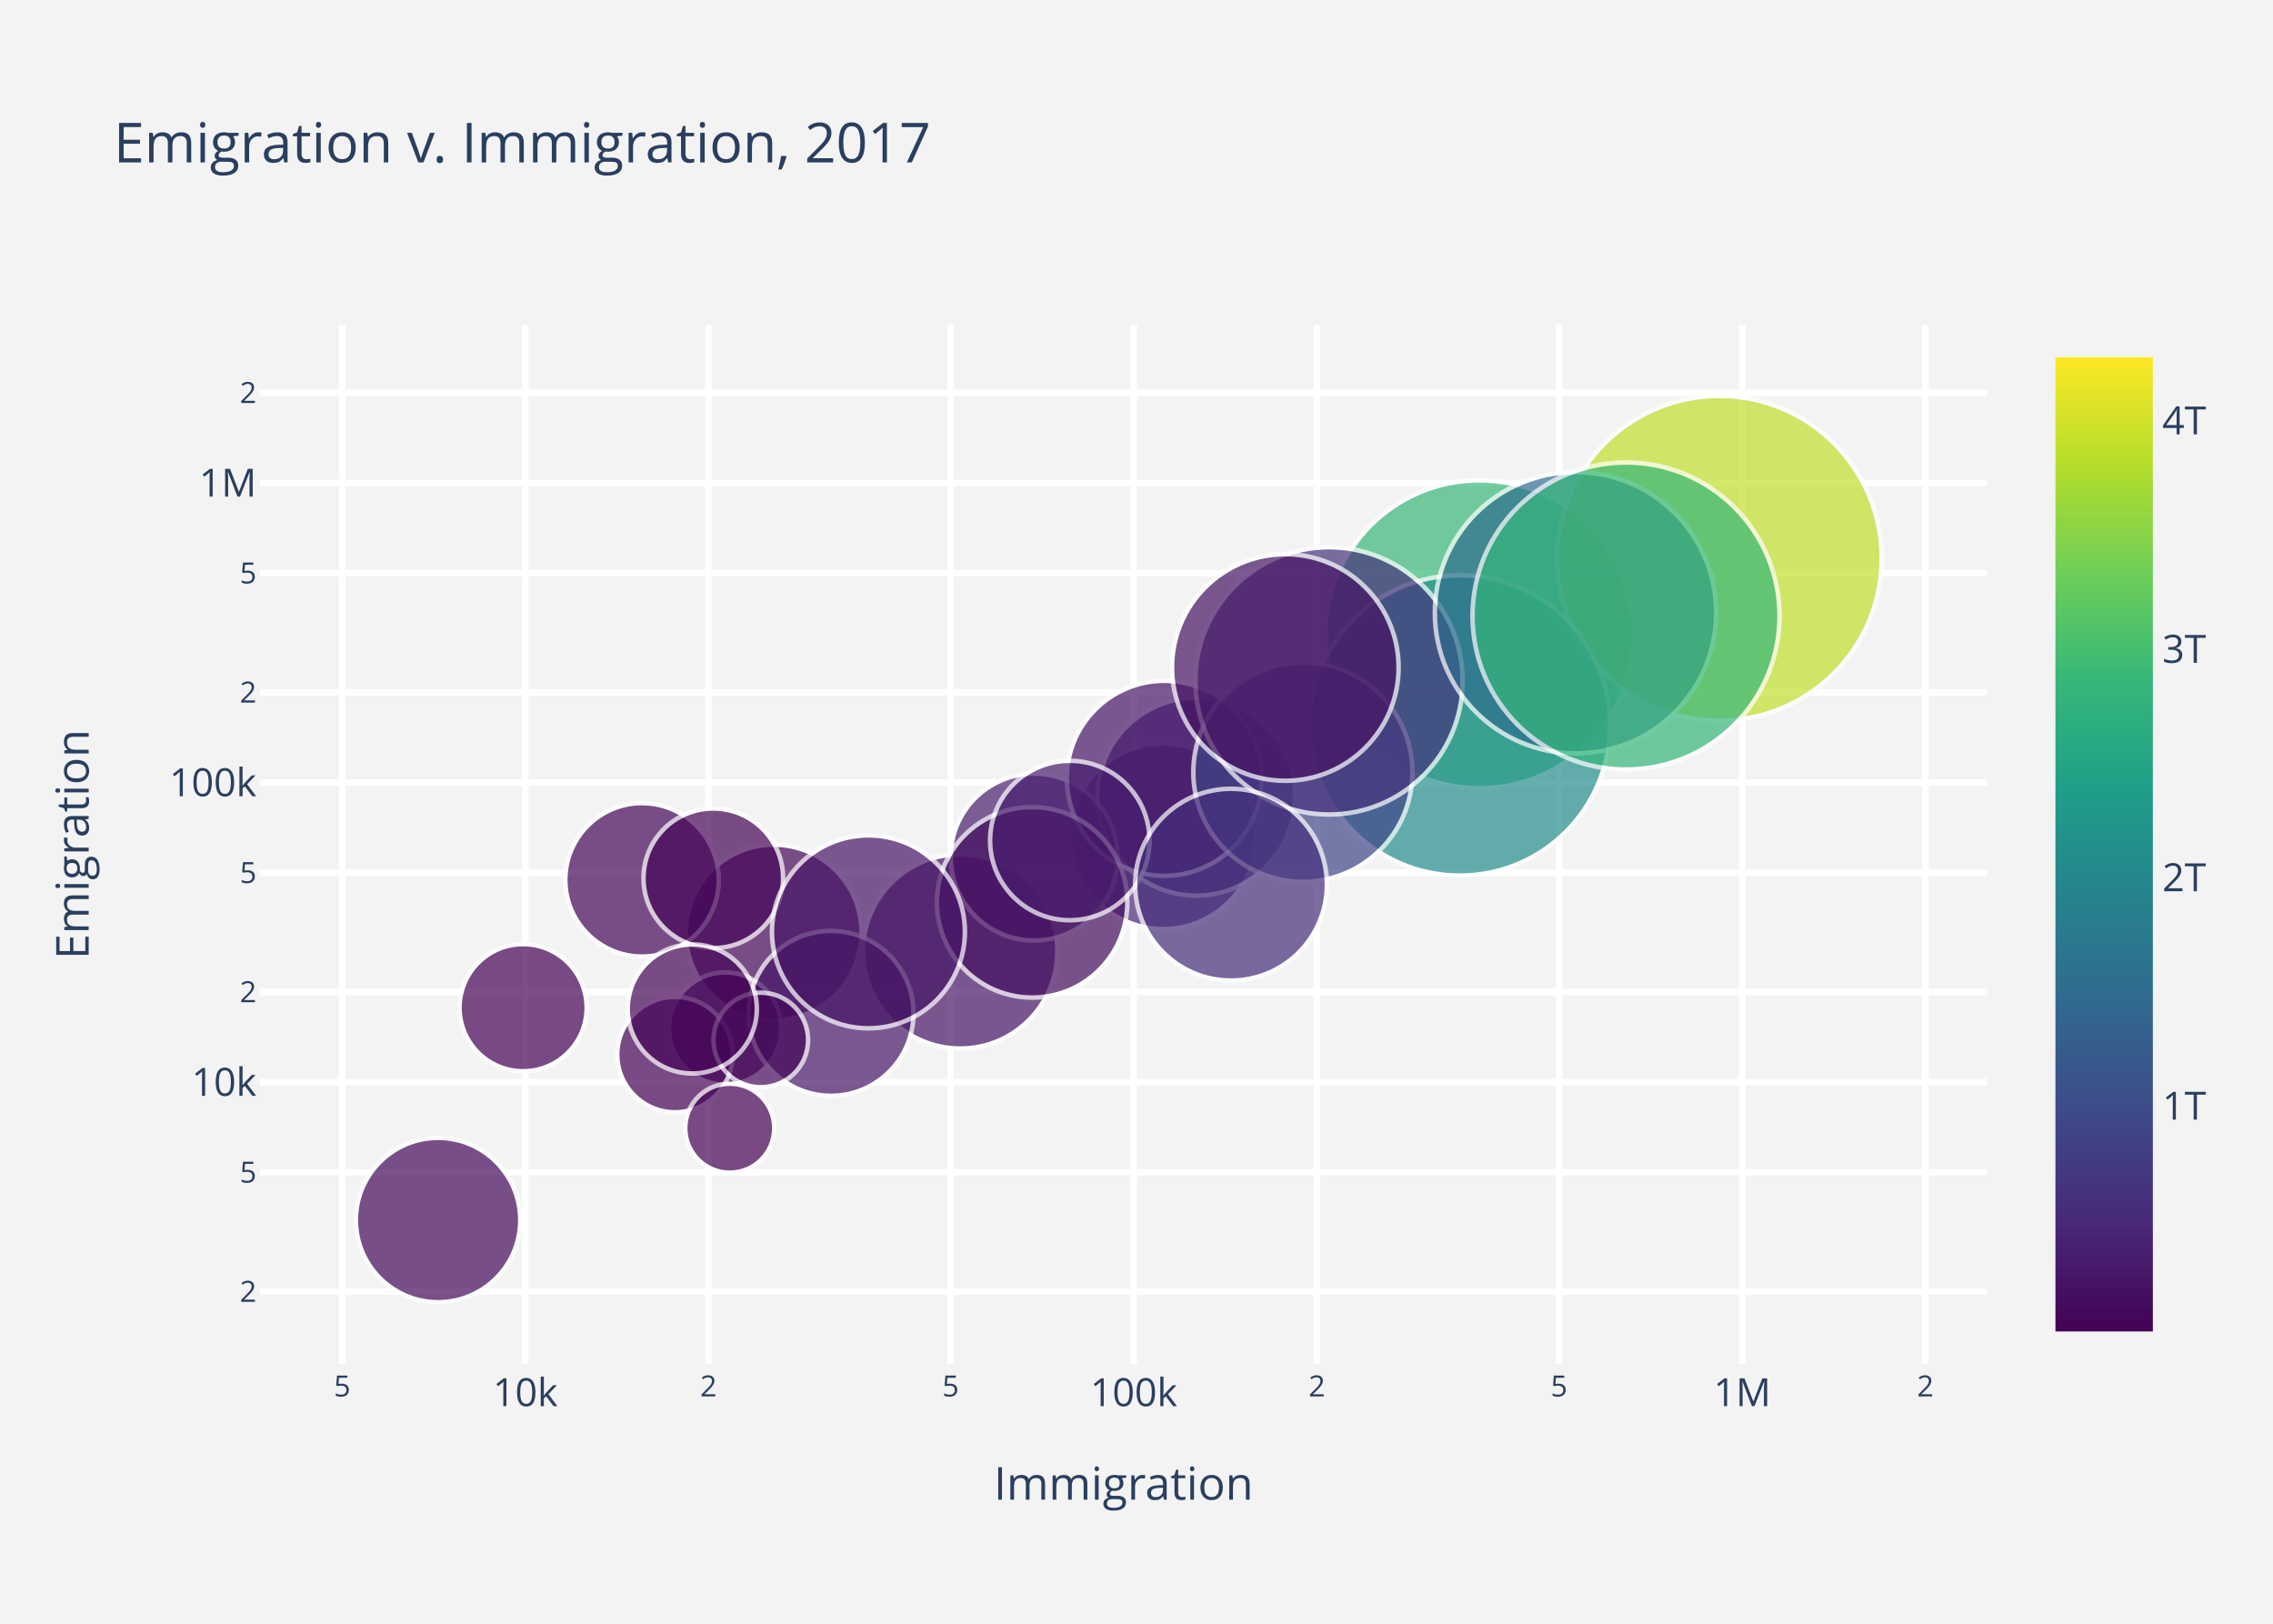
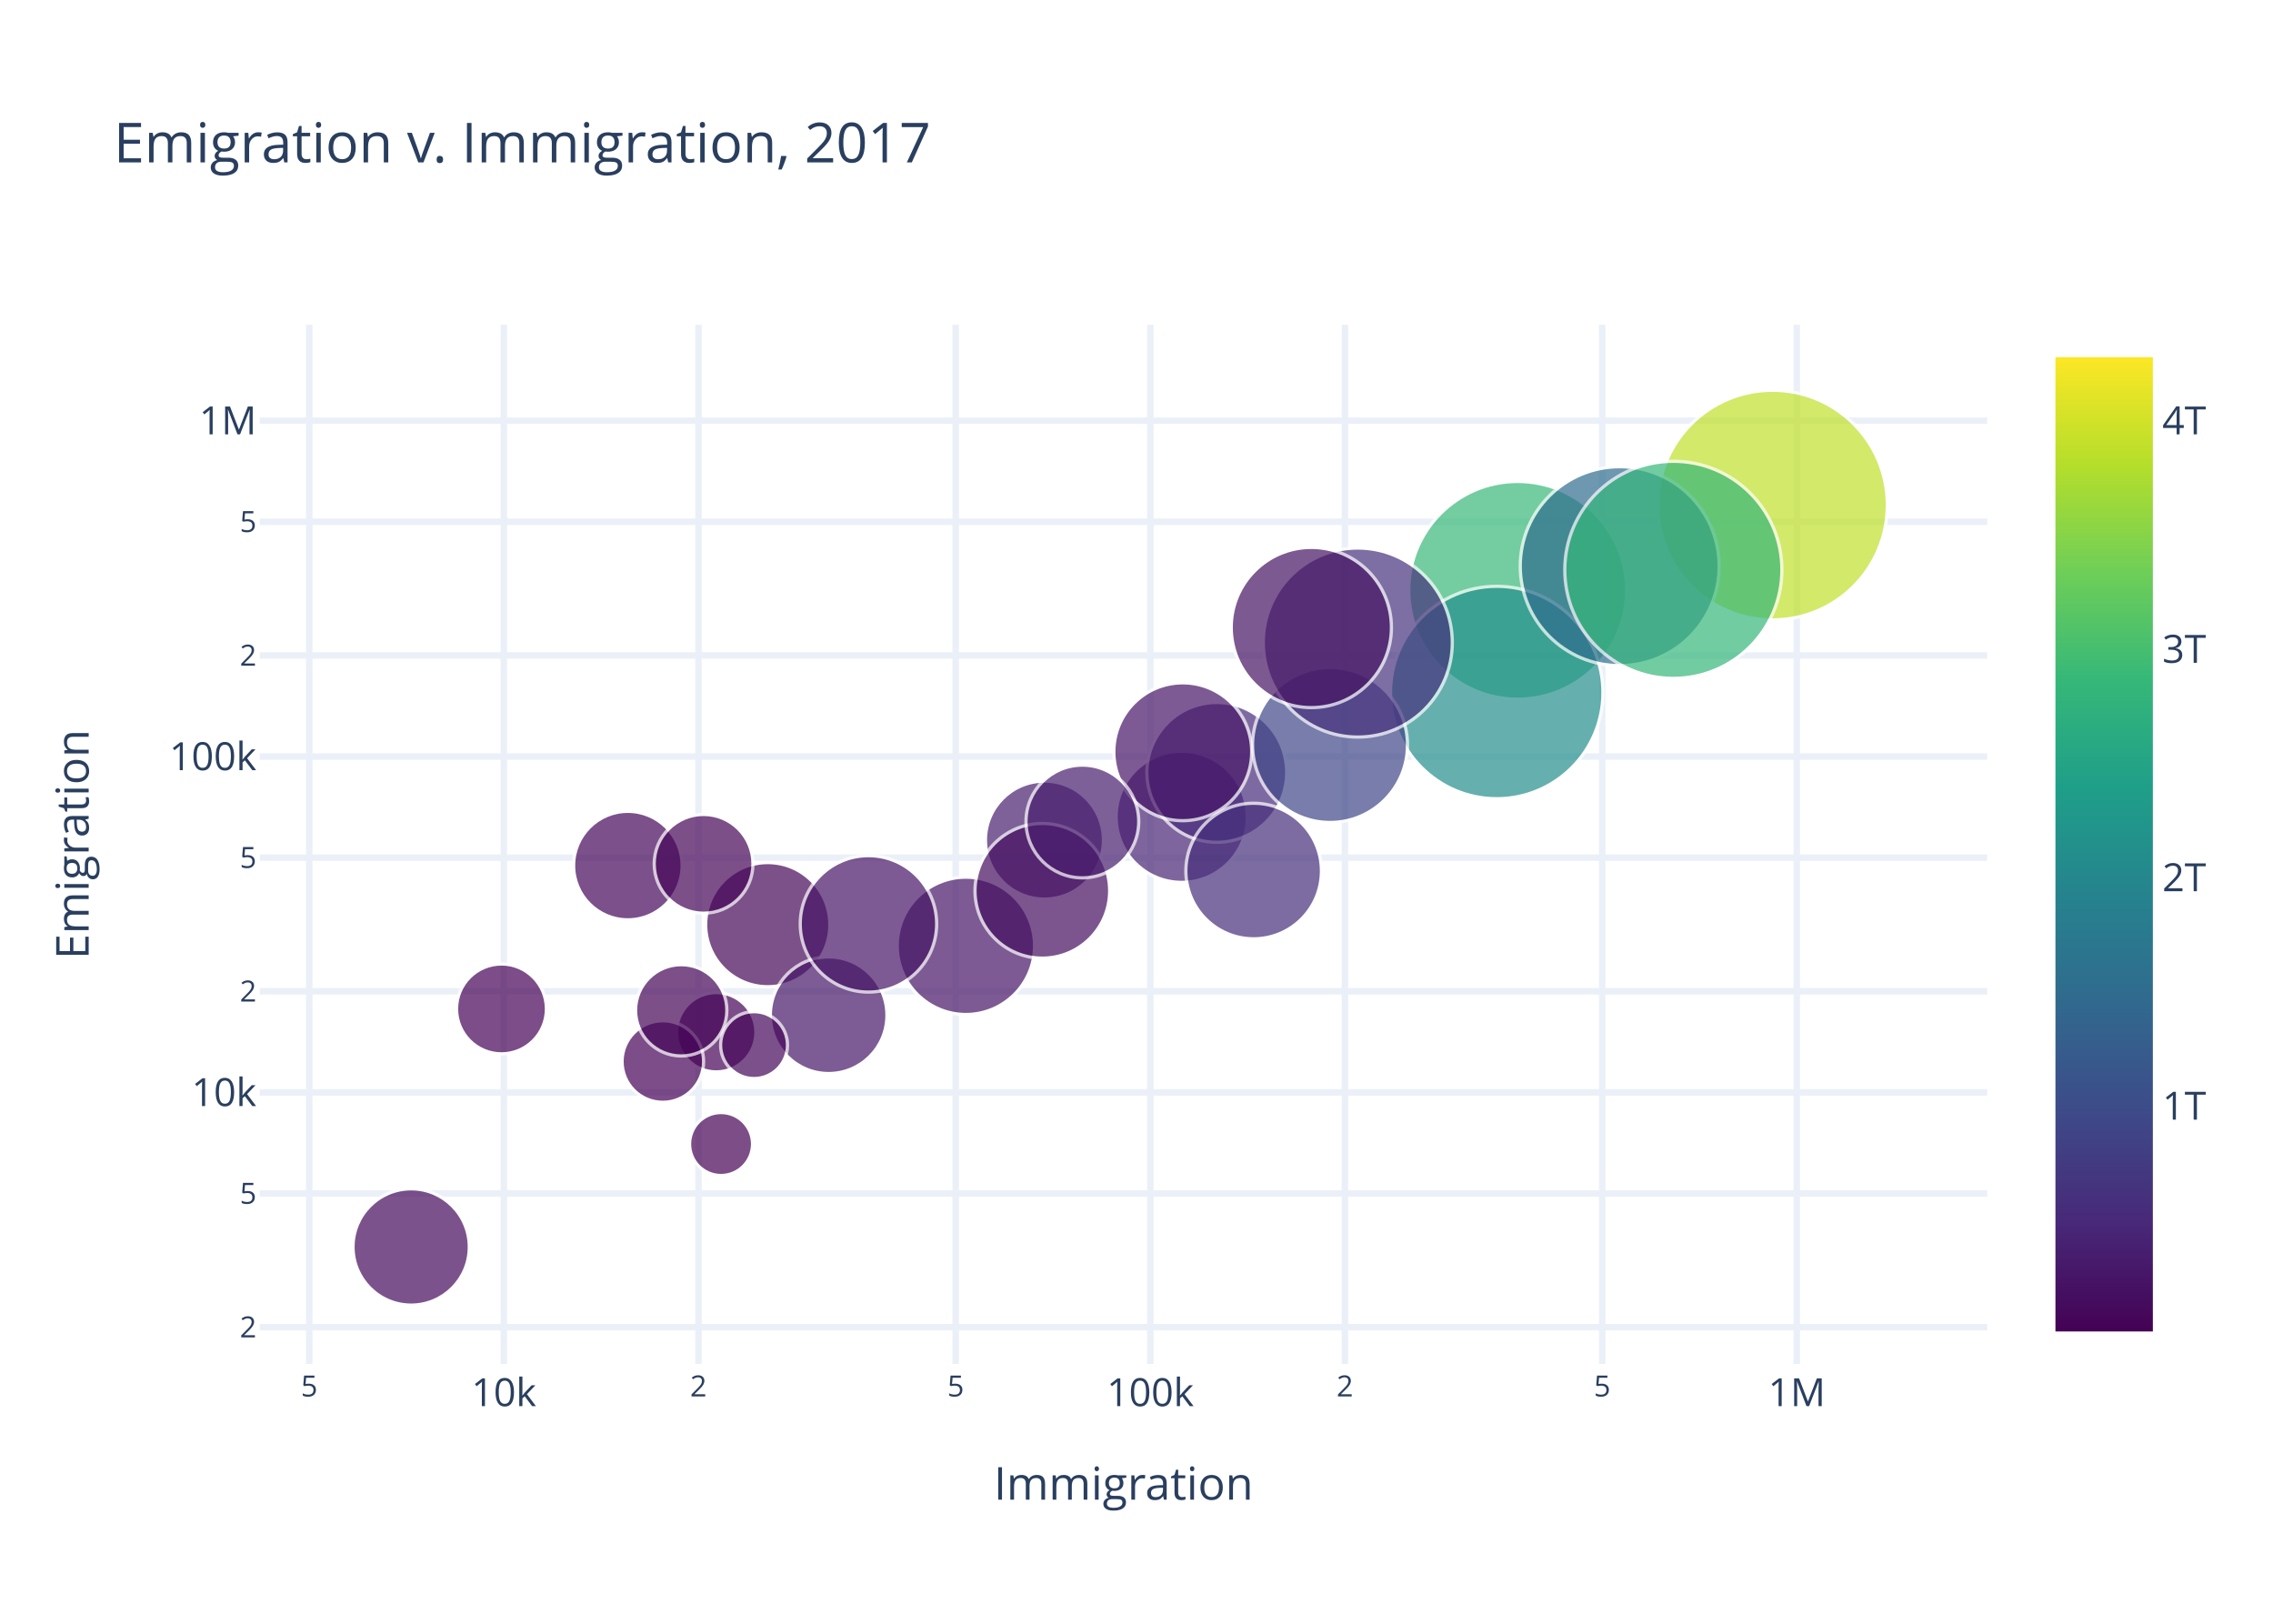
<svg xmlns="http://www.w3.org/2000/svg" class="main-svg" width="700" height="500" viewBox="0 0 700 500">
-   <rect x="0" y="0" width="700" height="500" style="fill: rgb(243, 243, 243); fill-opacity: 1;" />
-   <defs id="defs-972340">
+   <rect x="0" y="0" width="700" height="500" style="fill: rgb(255, 255, 255); fill-opacity: 1;" />
+   <defs id="defs-d5588e">
    <g class="clips">
-       <clipPath id="clip972340xyplot" class="plotclip">
+       <clipPath id="clipd5588exyplot" class="plotclip">
        <rect width="532" height="320" />
      </clipPath>
-       <clipPath class="axesclip" id="clip972340x">
+       <clipPath class="axesclip" id="clipd5588ex">
        <rect x="80" y="0" width="532" height="500" />
      </clipPath>
-       <clipPath class="axesclip" id="clip972340y">
+       <clipPath class="axesclip" id="clipd5588ey">
        <rect x="0" y="100" width="700" height="320" />
      </clipPath>
-       <clipPath class="axesclip" id="clip972340xy">
+       <clipPath class="axesclip" id="clipd5588exy">
        <rect x="80" y="100" width="532" height="320" />
      </clipPath>
    </g>
    <g class="gradients">
-       <linearGradient x1="0" x2="0" y1="1" y2="0" id="g972340-cb3a32de">
+       <linearGradient x1="0" x2="0" y1="1" y2="0" id="gd5588e-cb994d58">
        <stop offset="0%" stop-color="rgb(68, 1, 84)" stop-opacity="1" />
        <stop offset="11.111%" stop-color="rgb(72, 40, 120)" stop-opacity="1" />
        <stop offset="22.222%" stop-color="rgb(62, 73, 137)" stop-opacity="1" />
        <stop offset="33.333%" stop-color="rgb(49, 104, 142)" stop-opacity="1" />
        <stop offset="44.444%" stop-color="rgb(38, 130, 142)" stop-opacity="1" />
        <stop offset="55.556%" stop-color="rgb(31, 158, 137)" stop-opacity="1" />
        <stop offset="66.667%" stop-color="rgb(53, 183, 121)" stop-opacity="1" />
        <stop offset="77.778%" stop-color="rgb(110, 206, 88)" stop-opacity="1" />
        <stop offset="88.889%" stop-color="rgb(181, 222, 43)" stop-opacity="1" />
        <stop offset="100%" stop-color="rgb(253, 231, 37)" stop-opacity="1" />
      </linearGradient>
    </g>
  </defs>
  <g class="bglayer" />
  <g class="layer-below">
    <g class="imagelayer" />
    <g class="shapelayer" />
  </g>
  <g class="cartesianlayer">
    <g class="subplot xy">
      <g class="layer-subplot">
        <g class="shapelayer" />
        <g class="imagelayer" />
      </g>
      <g class="gridlayer">
        <g class="x">
-           <path class="xgrid crisp" transform="translate(105.38,0)" d="M0,100v320" style="stroke: rgb(255, 255, 255); stroke-opacity: 1; stroke-width: 2px;" />
-           <path class="xgrid crisp" transform="translate(161.78,0)" d="M0,100v320" style="stroke: rgb(255, 255, 255); stroke-opacity: 1; stroke-width: 2px;" />
-           <path class="xgrid crisp" transform="translate(218.19,0)" d="M0,100v320" style="stroke: rgb(255, 255, 255); stroke-opacity: 1; stroke-width: 2px;" />
-           <path class="xgrid crisp" transform="translate(292.75,0)" d="M0,100v320" style="stroke: rgb(255, 255, 255); stroke-opacity: 1; stroke-width: 2px;" />
-           <path class="xgrid crisp" transform="translate(349.16,0)" d="M0,100v320" style="stroke: rgb(255, 255, 255); stroke-opacity: 1; stroke-width: 2px;" />
-           <path class="xgrid crisp" transform="translate(405.57,0)" d="M0,100v320" style="stroke: rgb(255, 255, 255); stroke-opacity: 1; stroke-width: 2px;" />
-           <path class="xgrid crisp" transform="translate(480.13,0)" d="M0,100v320" style="stroke: rgb(255, 255, 255); stroke-opacity: 1; stroke-width: 2px;" />
-           <path class="xgrid crisp" transform="translate(536.54,0)" d="M0,100v320" style="stroke: rgb(255, 255, 255); stroke-opacity: 1; stroke-width: 2px;" />
-           <path class="xgrid crisp" transform="translate(592.95,0)" d="M0,100v320" style="stroke: rgb(255, 255, 255); stroke-opacity: 1; stroke-width: 2px;" />
+           <path class="xgrid crisp" transform="translate(95.24,0)" d="M0,100v320" style="stroke: rgb(235, 240, 248); stroke-opacity: 1; stroke-width: 2px;" />
+           <path class="xgrid crisp" transform="translate(155.17,0)" d="M0,100v320" style="stroke: rgb(235, 240, 248); stroke-opacity: 1; stroke-width: 2px;" />
+           <path class="xgrid crisp" transform="translate(215.1,0)" d="M0,100v320" style="stroke: rgb(235, 240, 248); stroke-opacity: 1; stroke-width: 2px;" />
+           <path class="xgrid crisp" transform="translate(294.33,0)" d="M0,100v320" style="stroke: rgb(235, 240, 248); stroke-opacity: 1; stroke-width: 2px;" />
+           <path class="xgrid crisp" transform="translate(354.26,0)" d="M0,100v320" style="stroke: rgb(235, 240, 248); stroke-opacity: 1; stroke-width: 2px;" />
+           <path class="xgrid crisp" transform="translate(414.19,0)" d="M0,100v320" style="stroke: rgb(235, 240, 248); stroke-opacity: 1; stroke-width: 2px;" />
+           <path class="xgrid crisp" transform="translate(493.42,0)" d="M0,100v320" style="stroke: rgb(235, 240, 248); stroke-opacity: 1; stroke-width: 2px;" />
+           <path class="xgrid crisp" transform="translate(553.35,0)" d="M0,100v320" style="stroke: rgb(235, 240, 248); stroke-opacity: 1; stroke-width: 2px;" />
        </g>
        <g class="y">
-           <path class="ygrid crisp" transform="translate(0,397.72)" d="M80,0h532" style="stroke: rgb(255, 255, 255); stroke-opacity: 1; stroke-width: 2px;" />
-           <path class="ygrid crisp" transform="translate(0,361)" d="M80,0h532" style="stroke: rgb(255, 255, 255); stroke-opacity: 1; stroke-width: 2px;" />
-           <path class="ygrid crisp" transform="translate(0,333.23)" d="M80,0h532" style="stroke: rgb(255, 255, 255); stroke-opacity: 1; stroke-width: 2px;" />
-           <path class="ygrid crisp" transform="translate(0,305.46)" d="M80,0h532" style="stroke: rgb(255, 255, 255); stroke-opacity: 1; stroke-width: 2px;" />
-           <path class="ygrid crisp" transform="translate(0,268.75)" d="M80,0h532" style="stroke: rgb(255, 255, 255); stroke-opacity: 1; stroke-width: 2px;" />
-           <path class="ygrid crisp" transform="translate(0,240.98)" d="M80,0h532" style="stroke: rgb(255, 255, 255); stroke-opacity: 1; stroke-width: 2px;" />
-           <path class="ygrid crisp" transform="translate(0,213.2)" d="M80,0h532" style="stroke: rgb(255, 255, 255); stroke-opacity: 1; stroke-width: 2px;" />
-           <path class="ygrid crisp" transform="translate(0,176.49)" d="M80,0h532" style="stroke: rgb(255, 255, 255); stroke-opacity: 1; stroke-width: 2px;" />
-           <path class="ygrid crisp" transform="translate(0,148.72)" d="M80,0h532" style="stroke: rgb(255, 255, 255); stroke-opacity: 1; stroke-width: 2px;" />
-           <path class="ygrid crisp" transform="translate(0,120.95)" d="M80,0h532" style="stroke: rgb(255, 255, 255); stroke-opacity: 1; stroke-width: 2px;" />
+           <path class="ygrid crisp" transform="translate(0,408.68)" d="M80,0h532" style="stroke: rgb(235, 240, 248); stroke-opacity: 1; stroke-width: 2px;" />
+           <path class="ygrid crisp" transform="translate(0,367.52)" d="M80,0h532" style="stroke: rgb(235, 240, 248); stroke-opacity: 1; stroke-width: 2px;" />
+           <path class="ygrid crisp" transform="translate(0,336.39)" d="M80,0h532" style="stroke: rgb(235, 240, 248); stroke-opacity: 1; stroke-width: 2px;" />
+           <path class="ygrid crisp" transform="translate(0,305.25)" d="M80,0h532" style="stroke: rgb(235, 240, 248); stroke-opacity: 1; stroke-width: 2px;" />
+           <path class="ygrid crisp" transform="translate(0,264.1)" d="M80,0h532" style="stroke: rgb(235, 240, 248); stroke-opacity: 1; stroke-width: 2px;" />
+           <path class="ygrid crisp" transform="translate(0,232.96)" d="M80,0h532" style="stroke: rgb(235, 240, 248); stroke-opacity: 1; stroke-width: 2px;" />
+           <path class="ygrid crisp" transform="translate(0,201.83)" d="M80,0h532" style="stroke: rgb(235, 240, 248); stroke-opacity: 1; stroke-width: 2px;" />
+           <path class="ygrid crisp" transform="translate(0,160.67)" d="M80,0h532" style="stroke: rgb(235, 240, 248); stroke-opacity: 1; stroke-width: 2px;" />
+           <path class="ygrid crisp" transform="translate(0,129.54)" d="M80,0h532" style="stroke: rgb(235, 240, 248); stroke-opacity: 1; stroke-width: 2px;" />
        </g>
      </g>
      <g class="zerolinelayer" />
      <path class="xlines-below" />
      <path class="ylines-below" />
      <g class="overlines-below" />
      <g class="xaxislayer-below" />
      <g class="yaxislayer-below" />
      <g class="overaxes-below" />
-       <g class="plot" transform="translate(80, 100)" clip-path="url('#clip972340xyplot')">
+       <g class="plot" transform="translate(80, 100)" clip-path="url('#clipd5588exyplot')">
        <g class="scatterlayer mlayer">
-           <g class="trace scatter trace3a32de" style="stroke-miterlimit: 2; opacity: 1;">
+           <g class="trace scatter trace994d58" style="stroke-miterlimit: 2; opacity: 1;">
            <g class="fills" />
            <g class="errorbars" />
            <g class="lines" />
            <g class="points">
-               <path class="point" transform="translate(278.24,157.54)" d="M28.56,0A28.56,28.56 0 1,1 0,-28.56A28.56,28.56 0 0,1 28.56,0Z" style="opacity: 0.7; stroke-width: 1.4px; fill: rgb(72, 35, 116); fill-opacity: 1; stroke: rgb(255, 255, 255); stroke-opacity: 1;" />
-               <path class="point" transform="translate(288.42,145.34)" d="M30.45,0A30.45,30.45 0 1,1 0,-30.45A30.45,30.45 0 0,1 30.45,0Z" style="opacity: 0.7; stroke-width: 1.4px; fill: rgb(71, 43, 122); fill-opacity: 1; stroke: rgb(255, 255, 255); stroke-opacity: 1;" />
-               <path class="point" transform="translate(158.27,187.15)" d="M27.05,0A27.05,27.05 0 1,1 0,-27.05A27.05,27.05 0 0,1 27.05,0Z" style="opacity: 0.7; stroke-width: 1.4px; fill: rgb(68, 5, 87); fill-opacity: 1; stroke: rgb(255, 255, 255); stroke-opacity: 1;" />
-               <path class="point" transform="translate(117.72,170.93)" d="M23.63,0A23.63,23.63 0 1,1 0,-23.63A23.63,23.63 0 0,1 23.63,0Z" style="opacity: 0.7; stroke-width: 1.4px; fill: rgb(68, 5, 88); fill-opacity: 1; stroke: rgb(255, 255, 255); stroke-opacity: 1;" />
-               <path class="point" transform="translate(143.34,216.71)" d="M17.28,0A17.28,17.28 0 1,1 0,-17.28A17.28,17.28 0 0,1 17.28,0Z" style="opacity: 0.7; stroke-width: 1.4px; fill: rgb(68, 2, 85); fill-opacity: 1; stroke: rgb(255, 255, 255); stroke-opacity: 1;" />
-               <path class="point" transform="translate(215.71,192.97)" d="M29.92,0A29.92,29.92 0 1,1 0,-29.92A29.92,29.92 0 0,1 29.92,0Z" style="opacity: 0.7; stroke-width: 1.4px; fill: rgb(70, 20, 101); fill-opacity: 1; stroke: rgb(255, 255, 255); stroke-opacity: 1;" />
-               <path class="point" transform="translate(238.47,163.92)" d="M25.7,0A25.7,25.7 0 1,1 0,-25.7A25.7,25.7 0 0,1 25.7,0Z" style="opacity: 0.7; stroke-width: 1.4px; fill: rgb(71, 30, 110); fill-opacity: 1; stroke: rgb(255, 255, 255); stroke-opacity: 1;" />
-               <path class="point" transform="translate(127.86,224.75)" d="M17.77,0A17.77,17.77 0 1,1 0,-17.77A17.77,17.77 0 0,1 17.77,0Z" style="opacity: 0.7; stroke-width: 1.4px; fill: rgb(68, 2, 85); fill-opacity: 1; stroke: rgb(255, 255, 255); stroke-opacity: 1;" />
-               <path class="point" transform="translate(175.92,212.04)" d="M25.4,0A25.4,25.4 0 1,1 0,-25.4A25.4,25.4 0 0,1 25.4,0Z" style="opacity: 0.7; stroke-width: 1.4px; fill: rgb(70, 22, 103); fill-opacity: 1; stroke: rgb(255, 255, 255); stroke-opacity: 1;" />
-               <path class="point" transform="translate(375.62,95.32)" d="M47.42,0A47.42,47.42 0 1,1 0,-47.42A47.42,47.42 0 0,1 47.42,0Z" style="opacity: 0.7; stroke-width: 1.4px; fill: rgb(55, 184, 120); fill-opacity: 1; stroke: rgb(255, 255, 255); stroke-opacity: 1;" />
-               <path class="point" transform="translate(449.5,71.9)" d="M50,0A50,50 0 1,1 0,-50A50,50 0 0,1 50,0Z" style="opacity: 0.7; stroke-width: 1.4px; fill: rgb(192, 223, 42); fill-opacity: 1; stroke: rgb(255, 255, 255); stroke-opacity: 1;" />
-               <path class="point" transform="translate(278.56,139.67)" d="M30.03,0A30.03,30.03 0 1,1 0,-30.03A30.03,30.03 0 0,1 30.03,0Z" style="opacity: 0.7; stroke-width: 1.4px; fill: rgb(70, 20, 102); fill-opacity: 1; stroke: rgb(255, 255, 255); stroke-opacity: 1;" />
-               <path class="point" transform="translate(237.86,177.86)" d="M29.33,0A29.33,29.33 0 1,1 0,-29.33A29.33,29.33 0 0,1 29.33,0Z" style="opacity: 0.7; stroke-width: 1.4px; fill: rgb(69, 13, 95); fill-opacity: 1; stroke: rgb(255, 255, 255); stroke-opacity: 1;" />
-               <path class="point" transform="translate(249.46,158.82)" d="M24.55,0A24.55,24.55 0 1,1 0,-24.55A24.55,24.55 0 0,1 24.55,0Z" style="opacity: 0.7; stroke-width: 1.4px; fill: rgb(71, 28, 109); fill-opacity: 1; stroke: rgb(255, 255, 255); stroke-opacity: 1;" />
-               <path class="point" transform="translate(369.57,123.39)" d="M46.25,0A46.25,46.25 0 1,1 0,-46.25A46.25,46.25 0 0,1 46.25,0Z" style="opacity: 0.7; stroke-width: 1.4px; fill: rgb(35, 143, 140); fill-opacity: 1; stroke: rgb(255, 255, 255); stroke-opacity: 1;" />
-               <path class="point" transform="translate(81.1,210.3)" d="M19.58,0A19.58,19.58 0 1,1 0,-19.58A19.58,19.58 0 0,1 19.58,0Z" style="opacity: 0.7; stroke-width: 1.4px; fill: rgb(68, 2, 85); fill-opacity: 1; stroke: rgb(255, 255, 255); stroke-opacity: 1;" />
-               <path class="point" transform="translate(139.67,170.45)" d="M21.5,0A21.5,21.5 0 1,1 0,-21.5A21.5,21.5 0 0,1 21.5,0Z" style="opacity: 0.7; stroke-width: 1.4px; fill: rgb(68, 4, 87); fill-opacity: 1; stroke: rgb(255, 255, 255); stroke-opacity: 1;" />
-               <path class="point" transform="translate(154.3,220.24)" d="M14.57,0A14.57,14.57 0 1,1 0,-14.57A14.57,14.57 0 0,1 14.57,0Z" style="opacity: 0.7; stroke-width: 1.4px; fill: rgb(68, 5, 88); fill-opacity: 1; stroke: rgb(255, 255, 255); stroke-opacity: 1;" />
-               <path class="point" transform="translate(144.74,247.41)" d="M13.72,0A13.72,13.72 0 1,1 0,-13.72A13.72,13.72 0 0,1 13.72,0Z" style="opacity: 0.7; stroke-width: 1.4px; fill: rgb(68, 1, 84); fill-opacity: 1; stroke: rgb(255, 255, 255); stroke-opacity: 1;" />
-               <path class="point" transform="translate(321.24,137.81)" d="M33.74,0A33.74,33.74 0 1,1 0,-33.74A33.74,33.74 0 0,1 33.74,0Z" style="opacity: 0.7; stroke-width: 1.4px; fill: rgb(63, 70, 136); fill-opacity: 1; stroke: rgb(255, 255, 255); stroke-opacity: 1;" />
-               <path class="point" transform="translate(329.29,109.66)" d="M41.16,0A41.16,41.16 0 1,1 0,-41.16A41.16,41.16 0 0,1 41.16,0Z" style="opacity: 0.7; stroke-width: 1.4px; fill: rgb(70, 48, 124); fill-opacity: 1; stroke: rgb(255, 255, 255); stroke-opacity: 1;" />
-               <path class="point" transform="translate(187.45,186.94)" d="M29.71,0A29.71,29.71 0 1,1 0,-29.71A29.71,29.71 0 0,1 29.71,0Z" style="opacity: 0.7; stroke-width: 1.4px; fill: rgb(70, 20, 101); fill-opacity: 1; stroke: rgb(255, 255, 255); stroke-opacity: 1;" />
-               <path class="point" transform="translate(315.83,105.54)" d="M34.89,0A34.89,34.89 0 1,1 0,-34.89A34.89,34.89 0 0,1 34.89,0Z" style="opacity: 0.7; stroke-width: 1.4px; fill: rgb(70, 18, 99); fill-opacity: 1; stroke: rgb(255, 255, 255); stroke-opacity: 1;" />
-               <path class="point" transform="translate(54.91,275.69)" d="M25.32,0A25.32,25.32 0 1,1 0,-25.32A25.32,25.32 0 0,1 25.32,0Z" style="opacity: 0.7; stroke-width: 1.4px; fill: rgb(69, 9, 91); fill-opacity: 1; stroke: rgb(255, 255, 255); stroke-opacity: 1;" />
-               <path class="point" transform="translate(133.19,210.69)" d="M19.88,0A19.88,19.88 0 1,1 0,-19.88A19.88,19.88 0 0,1 19.88,0Z" style="opacity: 0.7; stroke-width: 1.4px; fill: rgb(68, 4, 87); fill-opacity: 1; stroke: rgb(255, 255, 255); stroke-opacity: 1;" />
-               <path class="point" transform="translate(405.2,88.68)" d="M43.32,0A43.32,43.32 0 1,1 0,-43.32A43.32,43.32 0 0,1 43.32,0Z" style="opacity: 0.7; stroke-width: 1.4px; fill: rgb(47, 108, 142); fill-opacity: 1; stroke: rgb(255, 255, 255); stroke-opacity: 1;" />
-               <path class="point" transform="translate(299.11,172.42)" d="M29.53,0A29.53,29.53 0 1,1 0,-29.53A29.53,29.53 0 0,1 29.53,0Z" style="opacity: 0.7; stroke-width: 1.4px; fill: rgb(70, 46, 123); fill-opacity: 1; stroke: rgb(255, 255, 255); stroke-opacity: 1;" />
-               <path class="point" transform="translate(420.76,89.69)" d="M47.28,0A47.28,47.28 0 1,1 0,-47.28A47.28,47.28 0 0,1 47.28,0Z" style="opacity: 0.7; stroke-width: 1.4px; fill: rgb(52, 182, 122); fill-opacity: 1; stroke: rgb(255, 255, 255); stroke-opacity: 1;" />
+               <path class="point" transform="translate(283.91,151.53)" d="M20.19,0A20.19,20.19 0 1,1 0,-20.19A20.19,20.19 0 0,1 20.19,0Z" style="opacity: 0.7; stroke-width: 1px; fill: rgb(72, 35, 116); fill-opacity: 1; stroke: rgb(255, 255, 255); stroke-opacity: 1;" />
+               <path class="point" transform="translate(294.73,137.85)" d="M21.53,0A21.53,21.53 0 1,1 0,-21.53A21.53,21.53 0 0,1 21.53,0Z" style="opacity: 0.7; stroke-width: 1px; fill: rgb(71, 43, 122); fill-opacity: 1; stroke: rgb(255, 255, 255); stroke-opacity: 1;" />
+               <path class="point" transform="translate(156.44,184.73)" d="M19.12,0A19.12,19.12 0 1,1 0,-19.12A19.12,19.12 0 0,1 19.12,0Z" style="opacity: 0.7; stroke-width: 1px; fill: rgb(68, 5, 87); fill-opacity: 1; stroke: rgb(255, 255, 255); stroke-opacity: 1;" />
+               <path class="point" transform="translate(113.36,166.54)" d="M16.71,0A16.71,16.71 0 1,1 0,-16.71A16.71,16.71 0 0,1 16.71,0Z" style="opacity: 0.7; stroke-width: 1px; fill: rgb(68, 5, 88); fill-opacity: 1; stroke: rgb(255, 255, 255); stroke-opacity: 1;" />
+               <path class="point" transform="translate(140.57,217.86)" d="M12.22,0A12.22,12.22 0 1,1 0,-12.22A12.22,12.22 0 0,1 12.22,0Z" style="opacity: 0.7; stroke-width: 1px; fill: rgb(68, 2, 85); fill-opacity: 1; stroke: rgb(255, 255, 255); stroke-opacity: 1;" />
+               <path class="point" transform="translate(217.46,191.25)" d="M21.15,0A21.15,21.15 0 1,1 0,-21.15A21.15,21.15 0 0,1 21.15,0Z" style="opacity: 0.7; stroke-width: 1px; fill: rgb(70, 20, 101); fill-opacity: 1; stroke: rgb(255, 255, 255); stroke-opacity: 1;" />
+               <path class="point" transform="translate(241.65,158.69)" d="M18.17,0A18.17,18.17 0 1,1 0,-18.17A18.17,18.17 0 0,1 18.17,0Z" style="opacity: 0.7; stroke-width: 1px; fill: rgb(71, 30, 110); fill-opacity: 1; stroke: rgb(255, 255, 255); stroke-opacity: 1;" />
+               <path class="point" transform="translate(124.13,226.88)" d="M12.56,0A12.56,12.56 0 1,1 0,-12.56A12.56,12.56 0 0,1 12.56,0Z" style="opacity: 0.7; stroke-width: 1px; fill: rgb(68, 2, 85); fill-opacity: 1; stroke: rgb(255, 255, 255); stroke-opacity: 1;" />
+               <path class="point" transform="translate(175.19,212.62)" d="M17.96,0A17.96,17.96 0 1,1 0,-17.96A17.96,17.96 0 0,1 17.96,0Z" style="opacity: 0.7; stroke-width: 1px; fill: rgb(70, 22, 103); fill-opacity: 1; stroke: rgb(255, 255, 255); stroke-opacity: 1;" />
+               <path class="point" transform="translate(387.38,81.78)" d="M33.53,0A33.53,33.53 0 1,1 0,-33.53A33.53,33.53 0 0,1 33.53,0Z" style="opacity: 0.7; stroke-width: 1px; fill: rgb(55, 184, 120); fill-opacity: 1; stroke: rgb(255, 255, 255); stroke-opacity: 1;" />
+               <path class="point" transform="translate(465.87,55.53)" d="M35.36,0A35.36,35.36 0 1,1 0,-35.36A35.36,35.36 0 0,1 35.36,0Z" style="opacity: 0.7; stroke-width: 1px; fill: rgb(192, 223, 42); fill-opacity: 1; stroke: rgb(255, 255, 255); stroke-opacity: 1;" />
+               <path class="point" transform="translate(284.25,131.49)" d="M21.23,0A21.23,21.23 0 1,1 0,-21.23A21.23,21.23 0 0,1 21.23,0Z" style="opacity: 0.7; stroke-width: 1px; fill: rgb(70, 20, 102); fill-opacity: 1; stroke: rgb(255, 255, 255); stroke-opacity: 1;" />
+               <path class="point" transform="translate(241,174.31)" d="M20.74,0A20.74,20.74 0 1,1 0,-20.74A20.74,20.74 0 0,1 20.74,0Z" style="opacity: 0.7; stroke-width: 1px; fill: rgb(69, 13, 95); fill-opacity: 1; stroke: rgb(255, 255, 255); stroke-opacity: 1;" />
+               <path class="point" transform="translate(253.33,152.96)" d="M17.36,0A17.36,17.36 0 1,1 0,-17.36A17.36,17.36 0 0,1 17.36,0Z" style="opacity: 0.7; stroke-width: 1px; fill: rgb(71, 28, 109); fill-opacity: 1; stroke: rgb(255, 255, 255); stroke-opacity: 1;" />
+               <path class="point" transform="translate(380.94,113.25)" d="M32.71,0A32.71,32.71 0 1,1 0,-32.71A32.71,32.71 0 0,1 32.71,0Z" style="opacity: 0.7; stroke-width: 1px; fill: rgb(35, 143, 140); fill-opacity: 1; stroke: rgb(255, 255, 255); stroke-opacity: 1;" />
+               <path class="point" transform="translate(74.44,210.68)" d="M13.84,0A13.84,13.84 0 1,1 0,-13.84A13.84,13.84 0 0,1 13.84,0Z" style="opacity: 0.7; stroke-width: 1px; fill: rgb(68, 2, 85); fill-opacity: 1; stroke: rgb(255, 255, 255); stroke-opacity: 1;" />
+               <path class="point" transform="translate(136.68,166)" d="M15.21,0A15.21,15.21 0 1,1 0,-15.21A15.21,15.21 0 0,1 15.21,0Z" style="opacity: 0.7; stroke-width: 1px; fill: rgb(68, 4, 87); fill-opacity: 1; stroke: rgb(255, 255, 255); stroke-opacity: 1;" />
+               <path class="point" transform="translate(152.22,221.82)" d="M10.3,0A10.3,10.3 0 1,1 0,-10.3A10.3,10.3 0 0,1 10.3,0Z" style="opacity: 0.7; stroke-width: 1px; fill: rgb(68, 5, 88); fill-opacity: 1; stroke: rgb(255, 255, 255); stroke-opacity: 1;" />
+               <path class="point" transform="translate(142.06,252.28)" d="M9.7,0A9.7,9.7 0 1,1 0,-9.7A9.7,9.7 0 0,1 9.7,0Z" style="opacity: 0.7; stroke-width: 1px; fill: rgb(68, 1, 84); fill-opacity: 1; stroke: rgb(255, 255, 255); stroke-opacity: 1;" />
+               <path class="point" transform="translate(329.6,129.41)" d="M23.86,0A23.86,23.86 0 1,1 0,-23.86A23.86,23.86 0 0,1 23.86,0Z" style="opacity: 0.7; stroke-width: 1px; fill: rgb(63, 70, 136); fill-opacity: 1; stroke: rgb(255, 255, 255); stroke-opacity: 1;" />
+               <path class="point" transform="translate(338.15,97.86)" d="M29.11,0A29.11,29.11 0 1,1 0,-29.11A29.11,29.11 0 0,1 29.11,0Z" style="opacity: 0.7; stroke-width: 1px; fill: rgb(70, 48, 124); fill-opacity: 1; stroke: rgb(255, 255, 255); stroke-opacity: 1;" />
+               <path class="point" transform="translate(187.45,184.49)" d="M21.01,0A21.01,21.01 0 1,1 0,-21.01A21.01,21.01 0 0,1 21.01,0Z" style="opacity: 0.7; stroke-width: 1px; fill: rgb(70, 20, 101); fill-opacity: 1; stroke: rgb(255, 255, 255); stroke-opacity: 1;" />
+               <path class="point" transform="translate(323.84,93.23)" d="M24.67,0A24.67,24.67 0 1,1 0,-24.67A24.67,24.67 0 0,1 24.67,0Z" style="opacity: 0.7; stroke-width: 1px; fill: rgb(70, 18, 99); fill-opacity: 1; stroke: rgb(255, 255, 255); stroke-opacity: 1;" />
+               <path class="point" transform="translate(46.62,283.98)" d="M17.91,0A17.91,17.91 0 1,1 0,-17.91A17.91,17.91 0 0,1 17.91,0Z" style="opacity: 0.7; stroke-width: 1px; fill: rgb(69, 9, 91); fill-opacity: 1; stroke: rgb(255, 255, 255); stroke-opacity: 1;" />
+               <path class="point" transform="translate(129.79,211.11)" d="M14.06,0A14.06,14.06 0 1,1 0,-14.06A14.06,14.06 0 0,1 14.06,0Z" style="opacity: 0.7; stroke-width: 1px; fill: rgb(68, 4, 87); fill-opacity: 1; stroke: rgb(255, 255, 255); stroke-opacity: 1;" />
+               <path class="point" transform="translate(418.81,74.34)" d="M30.63,0A30.63,30.63 0 1,1 0,-30.63A30.63,30.63 0 0,1 30.63,0Z" style="opacity: 0.7; stroke-width: 1px; fill: rgb(47, 108, 142); fill-opacity: 1; stroke: rgb(255, 255, 255); stroke-opacity: 1;" />
+               <path class="point" transform="translate(306.08,168.22)" d="M20.88,0A20.88,20.88 0 1,1 0,-20.88A20.88,20.88 0 0,1 20.88,0Z" style="opacity: 0.7; stroke-width: 1px; fill: rgb(70, 46, 123); fill-opacity: 1; stroke: rgb(255, 255, 255); stroke-opacity: 1;" />
+               <path class="point" transform="translate(435.33,75.47)" d="M33.43,0A33.43,33.43 0 1,1 0,-33.43A33.43,33.43 0 0,1 33.43,0Z" style="opacity: 0.7; stroke-width: 1px; fill: rgb(52, 182, 122); fill-opacity: 1; stroke: rgb(255, 255, 255); stroke-opacity: 1;" />
            </g>
            <g class="text" />
          </g>
        </g>
      </g>
      <g class="overplot" />
      <path class="xlines-above crisp" d="M0,0" style="fill: none;" />
      <path class="ylines-above crisp" d="M0,0" style="fill: none;" />
      <g class="overlines-above" />
      <g class="xaxislayer-above">
        <g class="xtick">
-           <text text-anchor="middle" x="0" y="430" transform="translate(105.38,0)" style="font-family: 'Open Sans', verdana, arial, sans-serif; font-size: 9px; fill: rgb(42, 63, 95); fill-opacity: 1; white-space: pre;">5</text>
-         </g>
-         <g class="xtick">
-           <text text-anchor="middle" x="0" y="433" transform="translate(161.78,0)" style="font-family: 'Open Sans', verdana, arial, sans-serif; font-size: 12px; fill: rgb(42, 63, 95); fill-opacity: 1; white-space: pre;">10k</text>
-         </g>
-         <g class="xtick">
-           <text text-anchor="middle" x="0" y="430" transform="translate(218.19,0)" style="font-family: 'Open Sans', verdana, arial, sans-serif; font-size: 9px; fill: rgb(42, 63, 95); fill-opacity: 1; white-space: pre;">2</text>
-         </g>
-         <g class="xtick">
-           <text text-anchor="middle" x="0" y="430" transform="translate(292.75,0)" style="font-family: 'Open Sans', verdana, arial, sans-serif; font-size: 9px; fill: rgb(42, 63, 95); fill-opacity: 1; white-space: pre;">5</text>
-         </g>
-         <g class="xtick">
-           <text text-anchor="middle" x="0" y="433" transform="translate(349.16,0)" style="font-family: 'Open Sans', verdana, arial, sans-serif; font-size: 12px; fill: rgb(42, 63, 95); fill-opacity: 1; white-space: pre;">100k</text>
-         </g>
-         <g class="xtick">
-           <text text-anchor="middle" x="0" y="430" transform="translate(405.57,0)" style="font-family: 'Open Sans', verdana, arial, sans-serif; font-size: 9px; fill: rgb(42, 63, 95); fill-opacity: 1; white-space: pre;">2</text>
-         </g>
-         <g class="xtick">
-           <text text-anchor="middle" x="0" y="430" transform="translate(480.13,0)" style="font-family: 'Open Sans', verdana, arial, sans-serif; font-size: 9px; fill: rgb(42, 63, 95); fill-opacity: 1; white-space: pre;">5</text>
-         </g>
-         <g class="xtick">
-           <text text-anchor="middle" x="0" y="433" transform="translate(536.54,0)" style="font-family: 'Open Sans', verdana, arial, sans-serif; font-size: 12px; fill: rgb(42, 63, 95); fill-opacity: 1; white-space: pre;">1M</text>
-         </g>
-         <g class="xtick">
-           <text text-anchor="middle" x="0" y="430" transform="translate(592.95,0)" style="font-family: 'Open Sans', verdana, arial, sans-serif; font-size: 9px; fill: rgb(42, 63, 95); fill-opacity: 1; white-space: pre;">2</text>
+           <text text-anchor="middle" x="0" y="430" transform="translate(95.24,0)" style="font-family: 'Open Sans', verdana, arial, sans-serif; font-size: 9px; fill: rgb(42, 63, 95); fill-opacity: 1; white-space: pre;">5</text>
+         </g>
+         <g class="xtick">
+           <text text-anchor="middle" x="0" y="433" transform="translate(155.17,0)" style="font-family: 'Open Sans', verdana, arial, sans-serif; font-size: 12px; fill: rgb(42, 63, 95); fill-opacity: 1; white-space: pre;">10k</text>
+         </g>
+         <g class="xtick">
+           <text text-anchor="middle" x="0" y="430" transform="translate(215.1,0)" style="font-family: 'Open Sans', verdana, arial, sans-serif; font-size: 9px; fill: rgb(42, 63, 95); fill-opacity: 1; white-space: pre;">2</text>
+         </g>
+         <g class="xtick">
+           <text text-anchor="middle" x="0" y="430" transform="translate(294.33,0)" style="font-family: 'Open Sans', verdana, arial, sans-serif; font-size: 9px; fill: rgb(42, 63, 95); fill-opacity: 1; white-space: pre;">5</text>
+         </g>
+         <g class="xtick">
+           <text text-anchor="middle" x="0" y="433" transform="translate(354.26,0)" style="font-family: 'Open Sans', verdana, arial, sans-serif; font-size: 12px; fill: rgb(42, 63, 95); fill-opacity: 1; white-space: pre;">100k</text>
+         </g>
+         <g class="xtick">
+           <text text-anchor="middle" x="0" y="430" transform="translate(414.19,0)" style="font-family: 'Open Sans', verdana, arial, sans-serif; font-size: 9px; fill: rgb(42, 63, 95); fill-opacity: 1; white-space: pre;">2</text>
+         </g>
+         <g class="xtick">
+           <text text-anchor="middle" x="0" y="430" transform="translate(493.42,0)" style="font-family: 'Open Sans', verdana, arial, sans-serif; font-size: 9px; fill: rgb(42, 63, 95); fill-opacity: 1; white-space: pre;">5</text>
+         </g>
+         <g class="xtick">
+           <text text-anchor="middle" x="0" y="433" transform="translate(553.35,0)" style="font-family: 'Open Sans', verdana, arial, sans-serif; font-size: 12px; fill: rgb(42, 63, 95); fill-opacity: 1; white-space: pre;">1M</text>
        </g>
      </g>
      <g class="yaxislayer-above">
        <g class="ytick">
-           <text text-anchor="end" x="79" y="3.15" transform="translate(0,397.72)" style="font-family: 'Open Sans', verdana, arial, sans-serif; font-size: 9px; fill: rgb(42, 63, 95); fill-opacity: 1; white-space: pre;">2</text>
-         </g>
-         <g class="ytick">
-           <text text-anchor="end" x="79" y="3.15" transform="translate(0,361)" style="font-family: 'Open Sans', verdana, arial, sans-serif; font-size: 9px; fill: rgb(42, 63, 95); fill-opacity: 1; white-space: pre;">5</text>
-         </g>
-         <g class="ytick">
-           <text text-anchor="end" x="79" y="4.2" transform="translate(0,333.23)" style="font-family: 'Open Sans', verdana, arial, sans-serif; font-size: 12px; fill: rgb(42, 63, 95); fill-opacity: 1; white-space: pre;">10k</text>
-         </g>
-         <g class="ytick">
-           <text text-anchor="end" x="79" y="3.15" transform="translate(0,305.46)" style="font-family: 'Open Sans', verdana, arial, sans-serif; font-size: 9px; fill: rgb(42, 63, 95); fill-opacity: 1; white-space: pre;">2</text>
-         </g>
-         <g class="ytick">
-           <text text-anchor="end" x="79" y="3.15" transform="translate(0,268.75)" style="font-family: 'Open Sans', verdana, arial, sans-serif; font-size: 9px; fill: rgb(42, 63, 95); fill-opacity: 1; white-space: pre;">5</text>
-         </g>
-         <g class="ytick">
-           <text text-anchor="end" x="79" y="4.2" transform="translate(0,240.98)" style="font-family: 'Open Sans', verdana, arial, sans-serif; font-size: 12px; fill: rgb(42, 63, 95); fill-opacity: 1; white-space: pre;">100k</text>
-         </g>
-         <g class="ytick">
-           <text text-anchor="end" x="79" y="3.15" transform="translate(0,213.2)" style="font-family: 'Open Sans', verdana, arial, sans-serif; font-size: 9px; fill: rgb(42, 63, 95); fill-opacity: 1; white-space: pre;">2</text>
-         </g>
-         <g class="ytick">
-           <text text-anchor="end" x="79" y="3.15" transform="translate(0,176.49)" style="font-family: 'Open Sans', verdana, arial, sans-serif; font-size: 9px; fill: rgb(42, 63, 95); fill-opacity: 1; white-space: pre;">5</text>
-         </g>
-         <g class="ytick">
-           <text text-anchor="end" x="79" y="4.2" transform="translate(0,148.72)" style="font-family: 'Open Sans', verdana, arial, sans-serif; font-size: 12px; fill: rgb(42, 63, 95); fill-opacity: 1; white-space: pre;">1M</text>
-         </g>
-         <g class="ytick">
-           <text text-anchor="end" x="79" y="3.15" transform="translate(0,120.95)" style="font-family: 'Open Sans', verdana, arial, sans-serif; font-size: 9px; fill: rgb(42, 63, 95); fill-opacity: 1; white-space: pre;">2</text>
+           <text text-anchor="end" x="79" y="3.15" transform="translate(0,408.68)" style="font-family: 'Open Sans', verdana, arial, sans-serif; font-size: 9px; fill: rgb(42, 63, 95); fill-opacity: 1; white-space: pre;">2</text>
+         </g>
+         <g class="ytick">
+           <text text-anchor="end" x="79" y="3.15" transform="translate(0,367.52)" style="font-family: 'Open Sans', verdana, arial, sans-serif; font-size: 9px; fill: rgb(42, 63, 95); fill-opacity: 1; white-space: pre;">5</text>
+         </g>
+         <g class="ytick">
+           <text text-anchor="end" x="79" y="4.2" transform="translate(0,336.39)" style="font-family: 'Open Sans', verdana, arial, sans-serif; font-size: 12px; fill: rgb(42, 63, 95); fill-opacity: 1; white-space: pre;">10k</text>
+         </g>
+         <g class="ytick">
+           <text text-anchor="end" x="79" y="3.15" transform="translate(0,305.25)" style="font-family: 'Open Sans', verdana, arial, sans-serif; font-size: 9px; fill: rgb(42, 63, 95); fill-opacity: 1; white-space: pre;">2</text>
+         </g>
+         <g class="ytick">
+           <text text-anchor="end" x="79" y="3.15" transform="translate(0,264.1)" style="font-family: 'Open Sans', verdana, arial, sans-serif; font-size: 9px; fill: rgb(42, 63, 95); fill-opacity: 1; white-space: pre;">5</text>
+         </g>
+         <g class="ytick">
+           <text text-anchor="end" x="79" y="4.2" transform="translate(0,232.96)" style="font-family: 'Open Sans', verdana, arial, sans-serif; font-size: 12px; fill: rgb(42, 63, 95); fill-opacity: 1; white-space: pre;">100k</text>
+         </g>
+         <g class="ytick">
+           <text text-anchor="end" x="79" y="3.15" transform="translate(0,201.83)" style="font-family: 'Open Sans', verdana, arial, sans-serif; font-size: 9px; fill: rgb(42, 63, 95); fill-opacity: 1; white-space: pre;">2</text>
+         </g>
+         <g class="ytick">
+           <text text-anchor="end" x="79" y="3.15" transform="translate(0,160.67)" style="font-family: 'Open Sans', verdana, arial, sans-serif; font-size: 9px; fill: rgb(42, 63, 95); fill-opacity: 1; white-space: pre;">5</text>
+         </g>
+         <g class="ytick">
+           <text text-anchor="end" x="79" y="4.2" transform="translate(0,129.54)" style="font-family: 'Open Sans', verdana, arial, sans-serif; font-size: 12px; fill: rgb(42, 63, 95); fill-opacity: 1; white-space: pre;">1M</text>
        </g>
      </g>
      <g class="overaxes-above" />
    </g>
  </g>
  <g class="polarlayer" />
  <g class="ternarylayer" />
  <g class="geolayer" />
  <g class="funnelarealayer" />
  <g class="pielayer" />
  <g class="treemaplayer" />
  <g class="sunburstlayer" />
  <g class="glimages" />
-   <defs id="topdefs-972340">
+   <defs id="topdefs-d5588e">
    <g class="clips" />
  </defs>
  <g class="layer-above">
    <g class="imagelayer" />
    <g class="shapelayer" />
  </g>
  <g class="infolayer">
-     <g class="cb3a32de colorbar" transform="translate(80,100)">
+     <g class="cb994d58 colorbar" transform="translate(80,100)">
      <rect class="cbbg" x="543" y="0" width="64.859" height="320" style="fill: rgb(0, 0, 0); fill-opacity: 0; stroke: rgb(68, 68, 68); stroke-opacity: 1; stroke-width: 0;" />
      <g class="cbfills" transform="translate(0,10)">
-         <rect class="cbfill" x="553" width="30" y="0" height="300" style="stroke: none; fill: url('#g972340-cb3a32de');" />
+         <rect class="cbfill" x="553" width="30" y="0" height="300" style="stroke: none; fill: url('#gd5588e-cb994d58');" />
      </g>
      <g class="cblines" transform="translate(0,10)" />
      <g class="cbaxis crisp" transform="translate(0,-100)">
-         <g class="ycb3a32detick">
+         <g class="ycb994d58tick">
          <text text-anchor="start" x="585.9" y="4.2" transform="translate(0,340.57)" style="font-family: 'Open Sans', verdana, arial, sans-serif; font-size: 12px; fill: rgb(42, 63, 95); fill-opacity: 1; white-space: pre;">1T</text>
        </g>
-         <g class="ycb3a32detick">
+         <g class="ycb994d58tick">
          <text text-anchor="start" x="585.9" y="4.2" transform="translate(0,270.23)" style="font-family: 'Open Sans', verdana, arial, sans-serif; font-size: 12px; fill: rgb(42, 63, 95); fill-opacity: 1; white-space: pre;">2T</text>
        </g>
-         <g class="ycb3a32detick">
+         <g class="ycb994d58tick">
          <text text-anchor="start" x="585.9" y="4.2" transform="translate(0,199.89)" style="font-family: 'Open Sans', verdana, arial, sans-serif; font-size: 12px; fill: rgb(42, 63, 95); fill-opacity: 1; white-space: pre;">3T</text>
        </g>
-         <g class="ycb3a32detick">
+         <g class="ycb994d58tick">
          <text text-anchor="start" x="585.9" y="4.2" transform="translate(0,129.55)" style="font-family: 'Open Sans', verdana, arial, sans-serif; font-size: 12px; fill: rgb(42, 63, 95); fill-opacity: 1; white-space: pre;">4T</text>
        </g>
      </g>
      <g class="cbtitleunshift" transform="translate(-80,-100)">
        <g class="cbtitle" />
      </g>
      <rect class="cboutline" x="553" y="10" width="30" height="300" style="stroke: rgb(68, 68, 68); stroke-opacity: 1; fill: none; stroke-width: 0;" />
    </g>
    <g class="g-gtitle">
      <text class="gtitle" x="35" y="50" text-anchor="start" dy="0em" style="font-family: 'Open Sans', verdana, arial, sans-serif; font-size: 17px; fill: rgb(42, 63, 95); opacity: 1; font-weight: normal; white-space: pre;">Emigration v. Immigration, 2017</text>
    </g>
    <g class="g-xtitle">
      <text class="xtitle" x="346" y="461.8" text-anchor="middle" style="font-family: 'Open Sans', verdana, arial, sans-serif; font-size: 14px; fill: rgb(42, 63, 95); opacity: 1; font-weight: normal; white-space: pre;">Immigration</text>
    </g>
    <g class="g-ytitle">
      <text class="ytitle" transform="rotate(-90,27.30938,260)" x="27.309" y="260" text-anchor="middle" style="font-family: 'Open Sans', verdana, arial, sans-serif; font-size: 14px; fill: rgb(42, 63, 95); opacity: 1; font-weight: normal; white-space: pre;">Emigration</text>
    </g>
  </g>
</svg>
